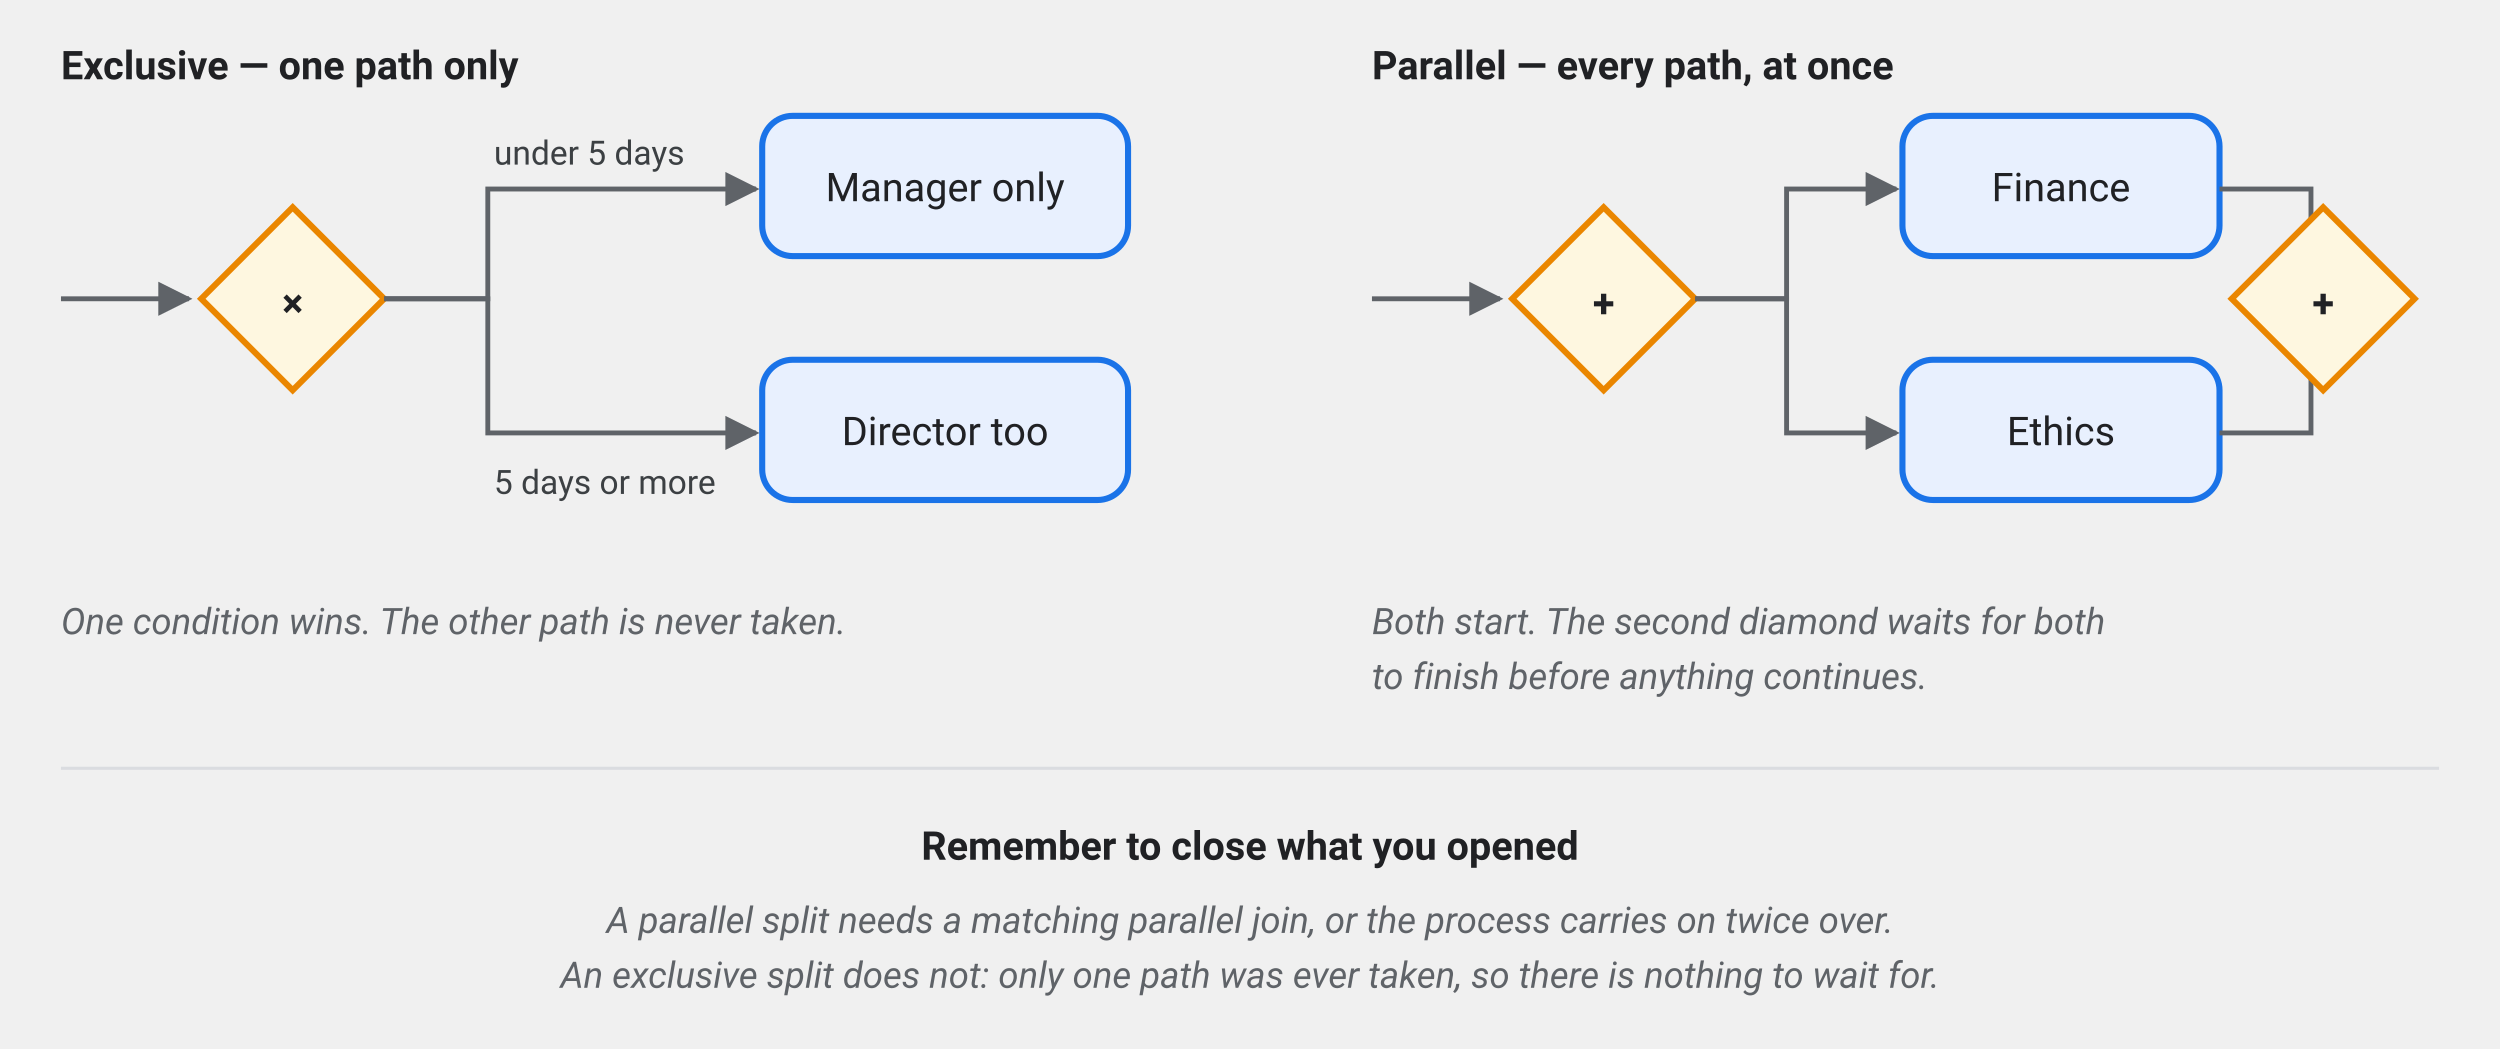
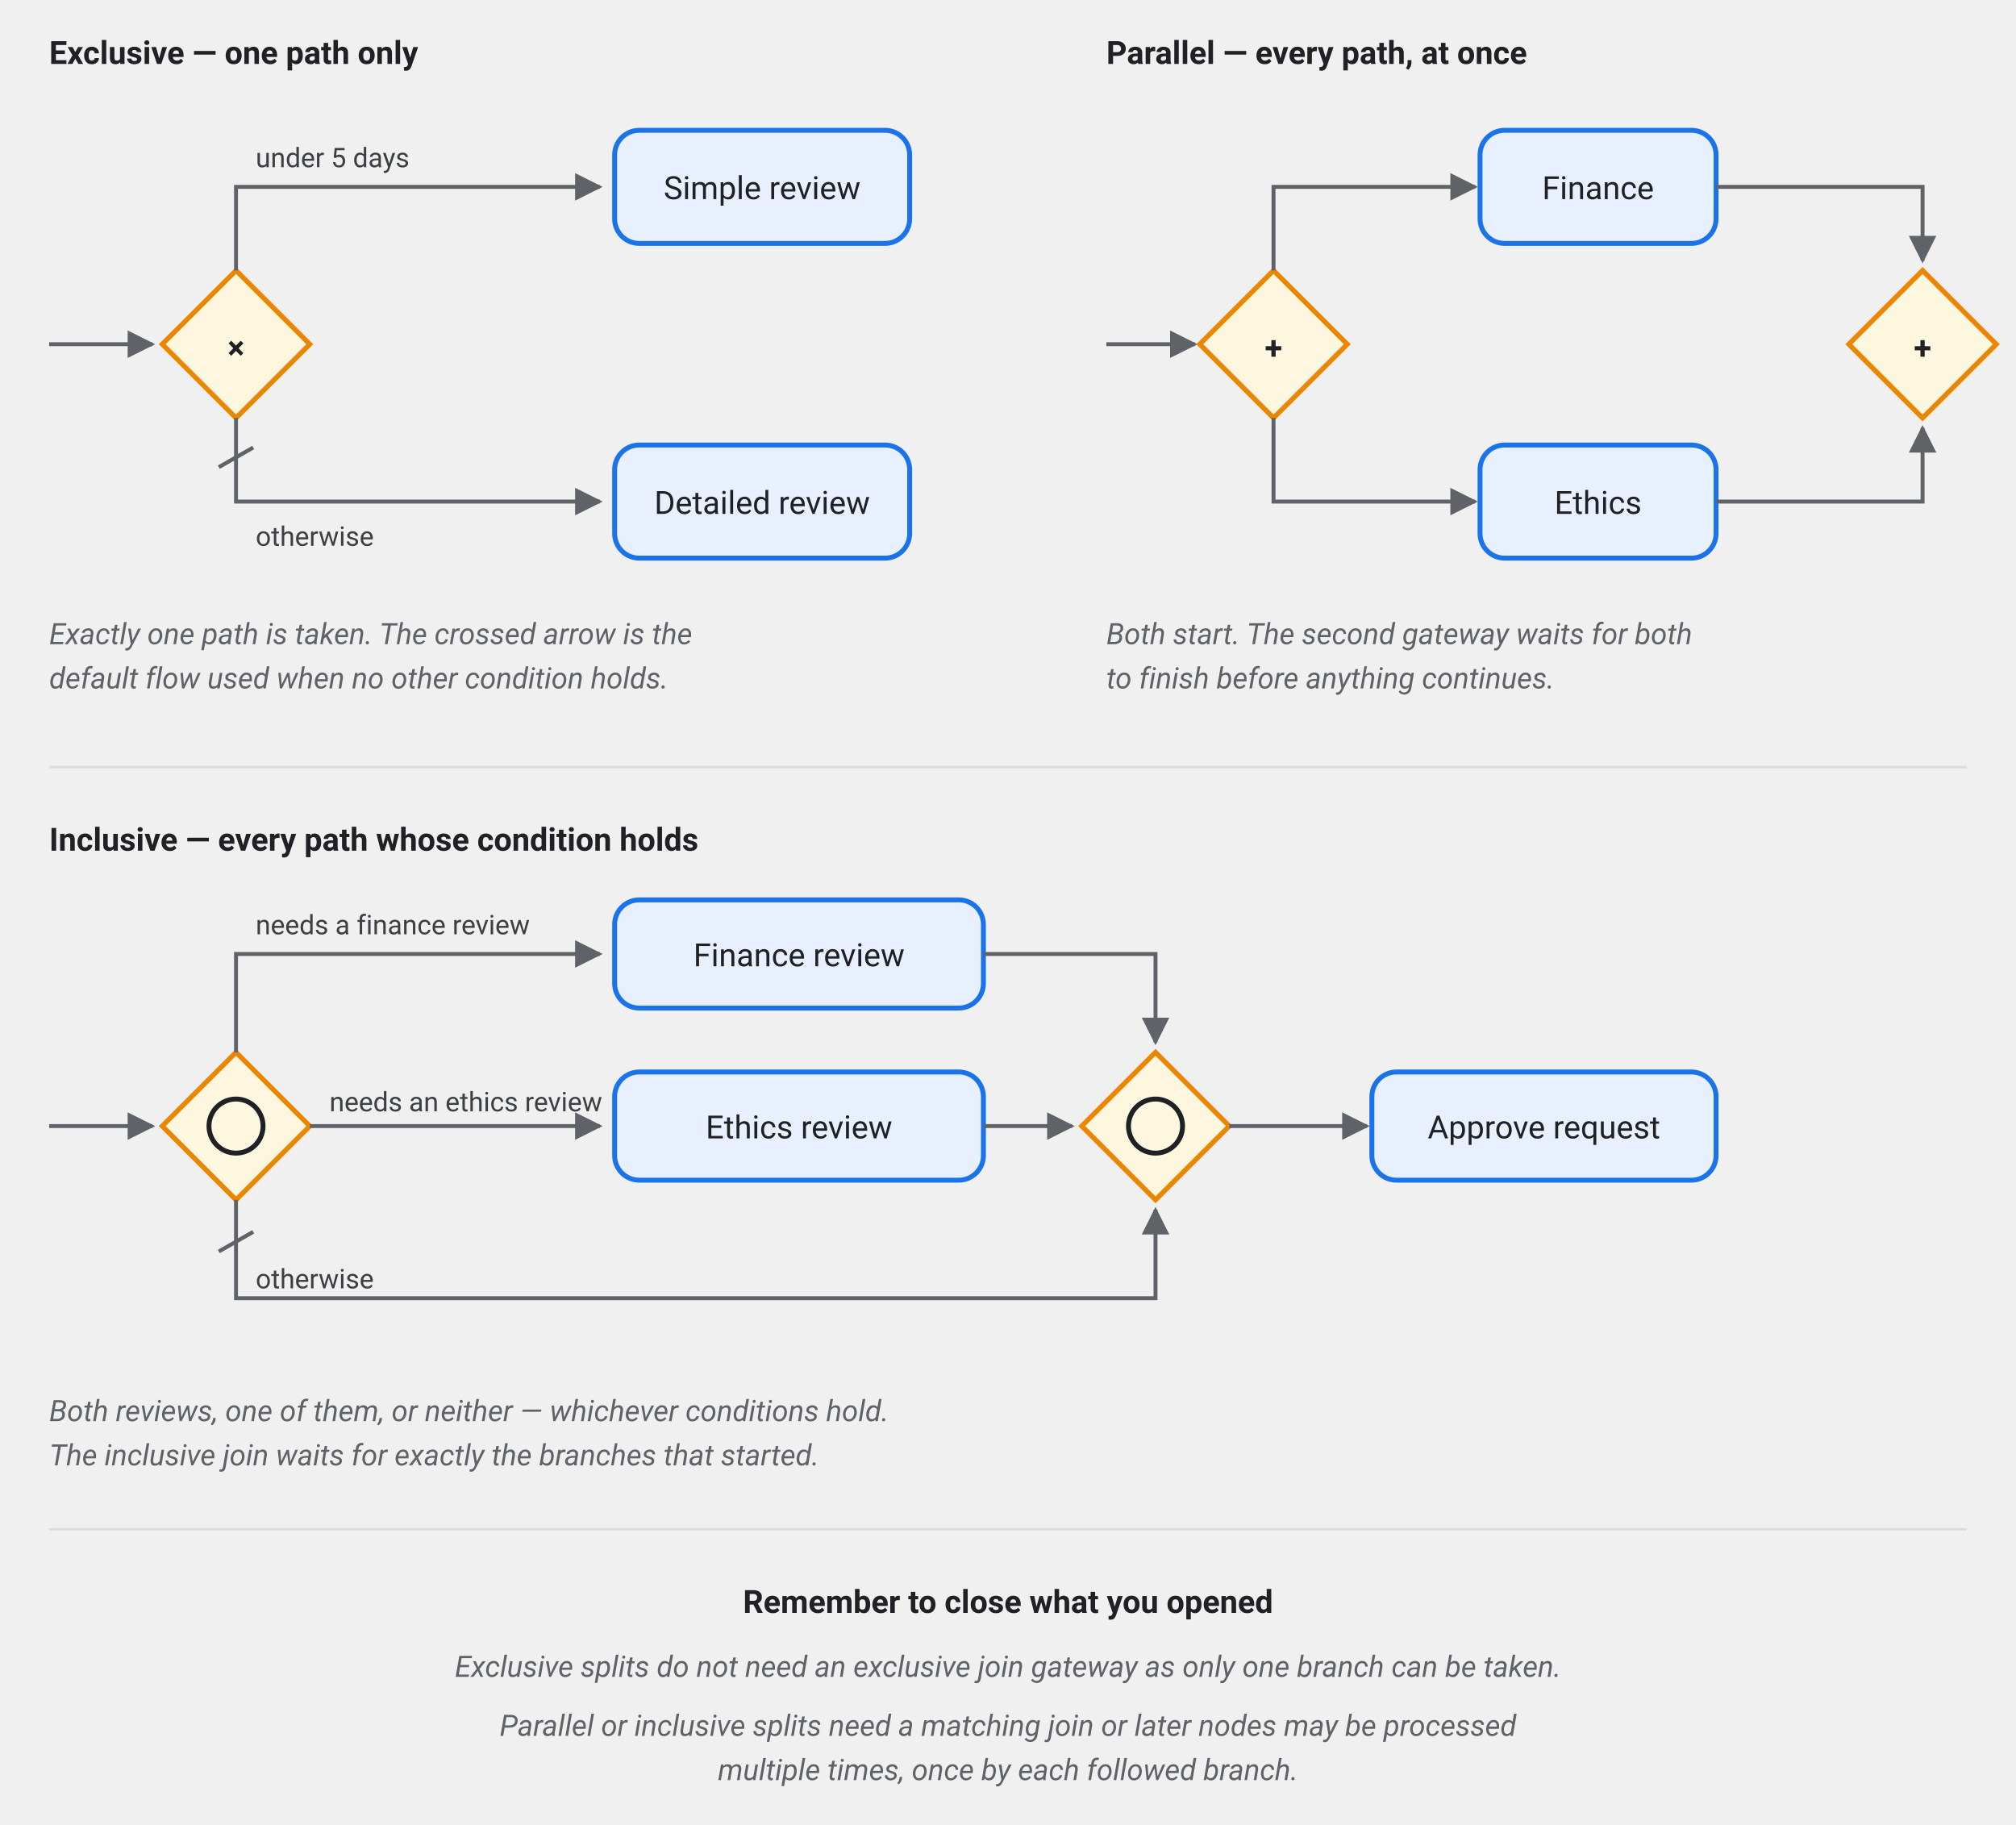
- <svg xmlns="http://www.w3.org/2000/svg" viewBox="0 0 820 344" width="820" height="344" role="img">
+ <svg xmlns="http://www.w3.org/2000/svg" viewBox="0 0 820 742" width="820" height="742" role="img">
  <style>
    .lbl { font: 13px -apple-system, "Segoe UI", Roboto, sans-serif; fill: #202124; }
    .lbl-sm { font: 11px -apple-system, "Segoe UI", Roboto, sans-serif; fill: #3c4043; }
    .lbl-b { font: 600 13px -apple-system, "Segoe UI", Roboto, sans-serif; fill: #202124; }
    .cap { font: italic 12px -apple-system, "Segoe UI", Roboto, sans-serif; fill: #5f6368; }
    .task { fill: #e8f0fe; stroke: #1a73e8; stroke-width: 2; }
    .svc  { fill: #e6f4ea; stroke: #188038; stroke-width: 2; }
    .gw   { fill: #fef7e0; stroke: #ea8600; stroke-width: 2; }
    .ev-s { fill: #e6f4ea; stroke: #188038; stroke-width: 2; }
    .ev-e { fill: #fce8e6; stroke: #c5221f; stroke-width: 3; }
    .ev-i { fill: #fef7e0; stroke: #ea8600; stroke-width: 2; }
    .flow { stroke: #5f6368; stroke-width: 1.6; fill: none; marker-end: url(#a); }
+     .dflt { stroke: #5f6368; stroke-width: 1.6; fill: none; }
    .tok  { fill: #d93025; stroke: #fff; stroke-width: 2; }
  </style>
  <defs>
    <marker id="a" viewBox="0 0 10 10" refX="9" refY="5" markerWidth="7" markerHeight="7" orient="auto-start-reverse">
      <path d="M 0 0 L 10 5 L 0 10 z" fill="#5f6368" />
    </marker>
  </defs>
  <text x="20" y="26" class="lbl-b">Exclusive — one path only</text>
-   <line x1="20" y1="98" x2="62" y2="98" class="flow" />
-   <path d="M 66 98 L 96 68 L 126 98 L 96 128 Z" class="gw" />
-   <text x="96" y="104" class="lbl-b" text-anchor="middle">×</text>
-   <path d="M 126 98 L 160 98 L 160 62 L 248 62" class="flow" />
-   <text x="162" y="54" class="lbl-sm">under 5 days</text>
-   <path d="M 126 98 L 160 98 L 160 142 L 248 142" class="flow" />
-   <text x="162" y="162" class="lbl-sm">5 days or more</text>
-   <rect x="250" y="38" width="120" height="46" rx="10" class="task" />
-   <text x="310" y="66" class="lbl" text-anchor="middle">Manager only</text>
-   <rect x="250" y="118" width="120" height="46" rx="10" class="task" />
-   <text x="310" y="146" class="lbl" text-anchor="middle">Director too</text>
-   <text x="20" y="208" class="cap">One condition wins. The other path is never taken.</text>
+   <line x1="20" y1="140" x2="62" y2="140" class="flow" />
+   <path d="M 66 140 L 96 110 L 126 140 L 96 170 Z" class="gw" />
+   <text x="96" y="146" class="lbl-b" text-anchor="middle">×</text>
+   <path d="M 96 110 L 96 76 L 244 76" class="flow" />
+   <text x="104" y="68" class="lbl-sm">under 5 days</text>
+   <path d="M 96 170 L 96 204 L 244 204" class="flow" />
+   <line x1="89" y1="190" x2="103" y2="182" class="dflt" />
+   <text x="104" y="222" class="lbl-sm">otherwise</text>
+   <rect x="250" y="53" width="120" height="46" rx="10" class="task" />
+   <text x="310" y="81" class="lbl" text-anchor="middle">Simple review</text>
+   <rect x="250" y="181" width="120" height="46" rx="10" class="task" />
+   <text x="310" y="209" class="lbl" text-anchor="middle">Detailed review</text>
+   <text x="20" y="262" class="cap">Exactly one path is taken. The crossed arrow is the</text>
+   <text x="20" y="280" class="cap">default flow used when no other condition holds.</text>
  <text x="450" y="26" class="lbl-b">Parallel — every path, at once</text>
-   <line x1="450" y1="98" x2="492" y2="98" class="flow" />
-   <path d="M 496 98 L 526 68 L 556 98 L 526 128 Z" class="gw" />
-   <text x="526" y="104" class="lbl-b" text-anchor="middle">+</text>
-   <path d="M 556 98 L 586 98 L 586 62 L 622 62" class="flow" />
-   <path d="M 556 98 L 586 98 L 586 142 L 622 142" class="flow" />
-   <rect x="624" y="38" width="104" height="46" rx="10" class="task" />
-   <text x="676" y="66" class="lbl" text-anchor="middle">Finance</text>
-   <rect x="624" y="118" width="104" height="46" rx="10" class="task" />
-   <text x="676" y="146" class="lbl" text-anchor="middle">Ethics</text>
-   <path d="M 728 62 L 758 62 L 758 98" class="flow" />
-   <path d="M 728 142 L 758 142 L 758 98" class="flow" />
-   <path d="M 762 98 L 792 68 L 822 98 L 792 128 Z" class="gw" transform="translate(-30,0)" />
-   <text x="762" y="104" class="lbl-b" text-anchor="middle">+</text>
-   <text x="450" y="208" class="cap">Both start. The second diamond waits for both</text>
-   <text x="450" y="226" class="cap">to finish before anything continues.</text>
-   <line x1="20" y1="252" x2="800" y2="252" stroke="#dadce0" stroke-width="1" />
-   <text x="410" y="282" class="lbl-b" text-anchor="middle">Remember to close what you opened</text>
-   <text x="410" y="306" class="cap" text-anchor="middle">A parallel split needs a matching parallel join, or the process carries on twice over.</text>
-   <text x="410" y="324" class="cap" text-anchor="middle">An exclusive split does not: only one path was ever taken, so there is nothing to wait for.</text>
+   <line x1="450" y1="140" x2="486" y2="140" class="flow" />
+   <path d="M 488 140 L 518 110 L 548 140 L 518 170 Z" class="gw" />
+   <text x="518" y="146" class="lbl-b" text-anchor="middle">+</text>
+   <path d="M 518 110 L 518 76 L 600 76" class="flow" />
+   <path d="M 518 170 L 518 204 L 600 204" class="flow" />
+   <rect x="602" y="53" width="96" height="46" rx="10" class="task" />
+   <text x="650" y="81" class="lbl" text-anchor="middle">Finance</text>
+   <rect x="602" y="181" width="96" height="46" rx="10" class="task" />
+   <text x="650" y="209" class="lbl" text-anchor="middle">Ethics</text>
+   <path d="M 698 76 L 782 76 L 782 106" class="flow" />
+   <path d="M 698 204 L 782 204 L 782 174" class="flow" />
+   <path d="M 752 140 L 782 110 L 812 140 L 782 170 Z" class="gw" />
+   <text x="782" y="146" class="lbl-b" text-anchor="middle">+</text>
+   <text x="450" y="262" class="cap">Both start. The second gateway waits for both</text>
+   <text x="450" y="280" class="cap">to finish before anything continues.</text>
+   <line x1="20" y1="312" x2="800" y2="312" stroke="#dadce0" stroke-width="1" />
+   <text x="20" y="346" class="lbl-b">Inclusive — every path whose condition holds</text>
+   <line x1="20" y1="458" x2="62" y2="458" class="flow" />
+   <path d="M 66 458 L 96 428 L 126 458 L 96 488 Z" class="gw" />
+   <circle cx="96" cy="458" r="11" fill="none" stroke="#202124" stroke-width="2" />
+   <path d="M 96 428 L 96 388 L 244 388" class="flow" />
+   <text x="104" y="380" class="lbl-sm">needs a finance review</text>
+   <path d="M 126 458 L 244 458" class="flow" />
+   <text x="134" y="452" class="lbl-sm">needs an ethics review</text>
+   <path d="M 96 488 L 96 528 L 470 528 L 470 492" class="flow" />
+   <line x1="89" y1="509" x2="103" y2="501" class="dflt" />
+   <text x="104" y="524" class="lbl-sm">otherwise</text>
+   <rect x="250" y="366" width="150" height="44" rx="10" class="task" />
+   <text x="325" y="393" class="lbl" text-anchor="middle">Finance review</text>
+   <rect x="250" y="436" width="150" height="44" rx="10" class="task" />
+   <text x="325" y="463" class="lbl" text-anchor="middle">Ethics review</text>
+   <path d="M 400 388 L 470 388 L 470 424" class="flow" />
+   <path d="M 400 458 L 436 458" class="flow" />
+   <path d="M 440 458 L 470 428 L 500 458 L 470 488 Z" class="gw" />
+   <circle cx="470" cy="458" r="11" fill="none" stroke="#202124" stroke-width="2" />
+   <line x1="500" y1="458" x2="556" y2="458" class="flow" />
+   <rect x="558" y="436" width="140" height="44" rx="10" class="task" />
+   <text x="628" y="463" class="lbl" text-anchor="middle">Approve request</text>
+   <text x="20" y="578" class="cap">Both reviews, one of them, or neither — whichever conditions hold.</text>
+   <text x="20" y="596" class="cap">The inclusive join waits for exactly the branches that started.</text>
+   <line x1="20" y1="622" x2="800" y2="622" stroke="#dadce0" stroke-width="1" />
+   <text x="410" y="656" class="lbl-b" text-anchor="middle">Remember to close what you opened</text>
+   <text x="410" y="682" class="cap" text-anchor="middle">Exclusive splits do not need an exclusive join gateway as only one branch can be taken.</text>
+   <text x="410" y="706" class="cap" text-anchor="middle">Parallel or inclusive splits need a matching join or later nodes may be processed</text>
+   <text x="410" y="724" class="cap" text-anchor="middle">multiple times, once by each followed branch.</text>
</svg>
